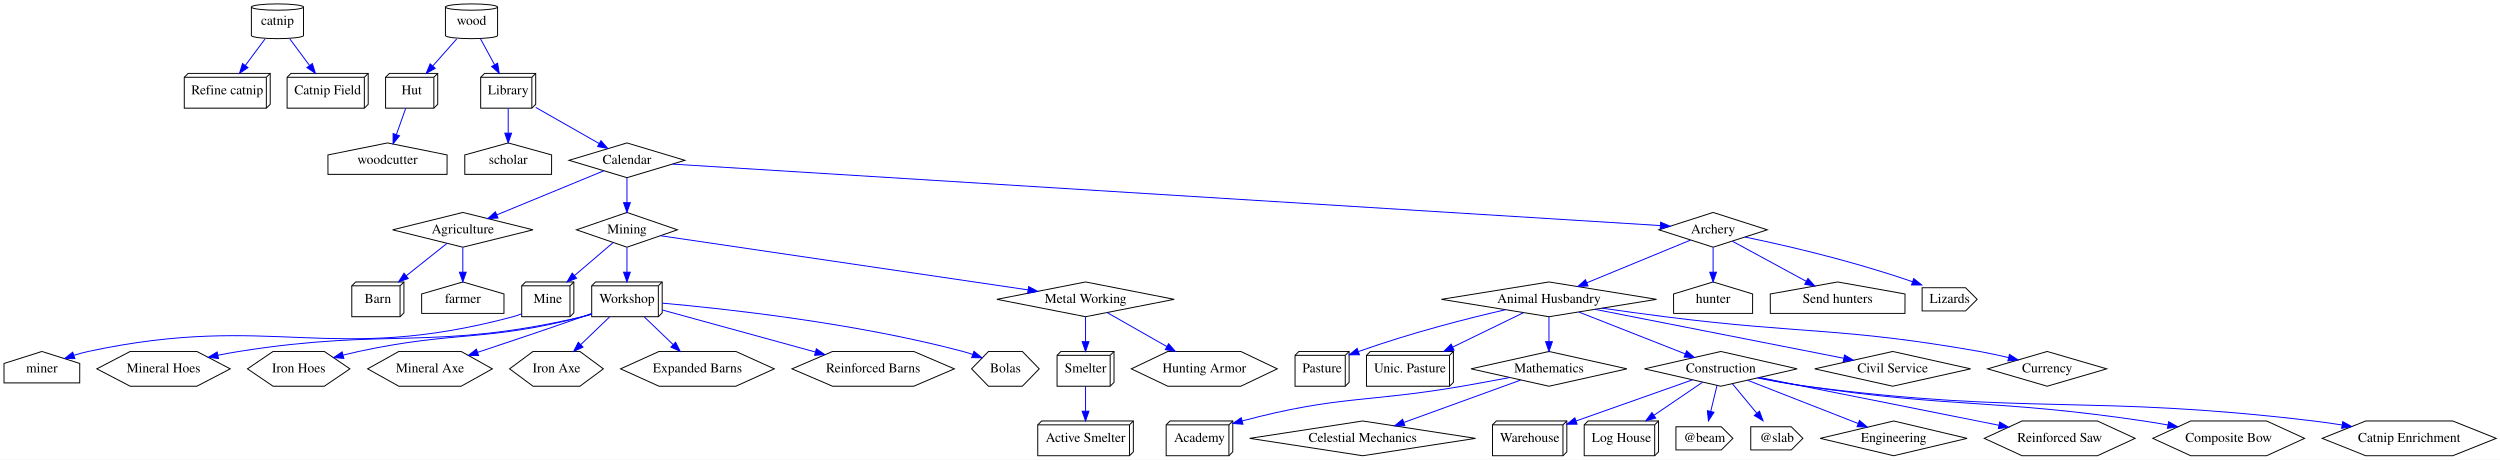
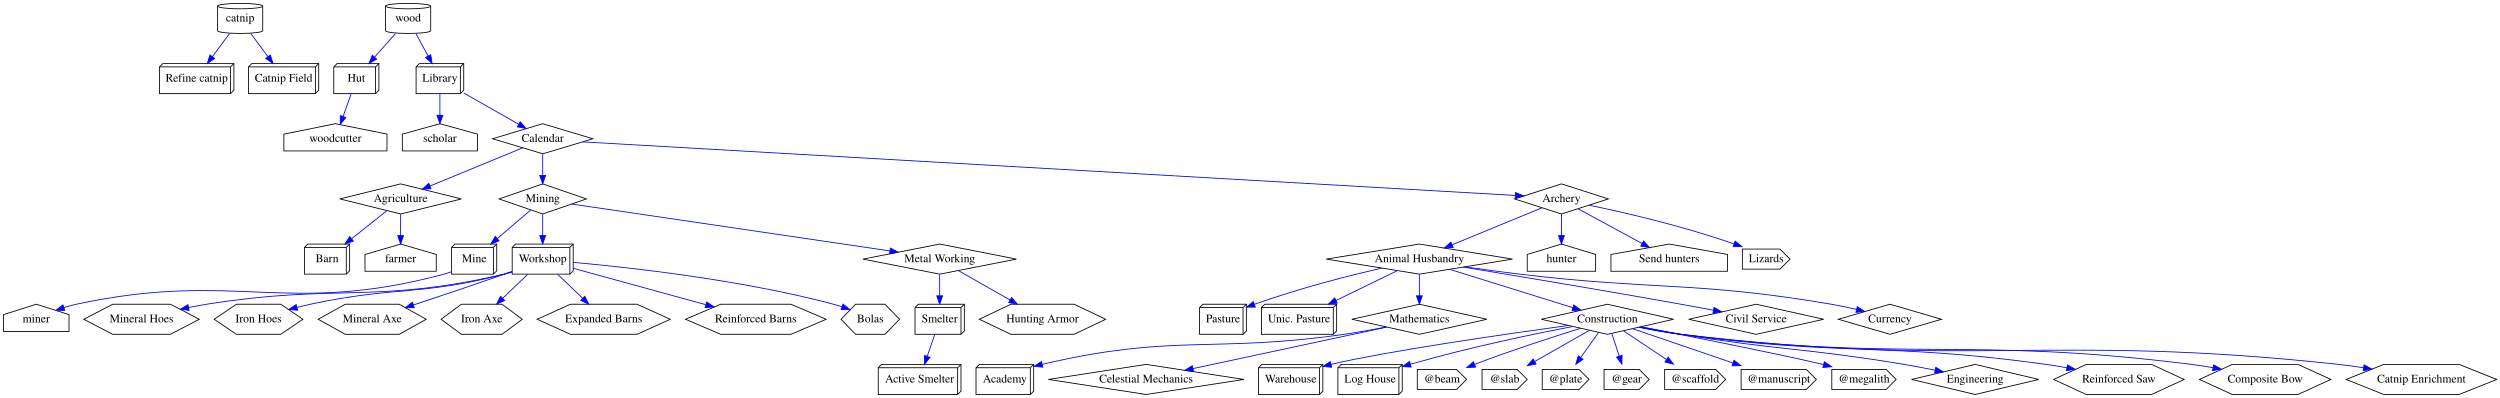
- <svg xmlns="http://www.w3.org/2000/svg" width="2589pt" height="476pt" viewBox="0.00 0.00 2589.42 476.00">
+ <svg xmlns="http://www.w3.org/2000/svg" width="2991pt" height="476pt" viewBox="0.00 0.00 2991.42 476.00">
  <g id="graph0" class="graph" transform="scale(1 1) rotate(0) translate(4 472)">
-     <polygon fill="white" stroke="transparent" points="-4,4 -4,-472 2585.42,-472 2585.42,4 -4,4" />
+     <polygon fill="white" stroke="transparent" points="-4,4 -4,-472 2987.42,-472 2987.42,4 -4,4" />
    <g id="node1" class="node">
      <path fill="none" stroke="black" d="M310.37,-464.73C310.37,-466.53 298.26,-468 283.37,-468 268.47,-468 256.37,-466.53 256.37,-464.73 256.37,-464.73 256.37,-435.27 256.37,-435.27 256.37,-433.47 268.47,-432 283.37,-432 298.26,-432 310.37,-433.47 310.37,-435.27 310.37,-435.27 310.37,-464.73 310.37,-464.73" />
      <path fill="none" stroke="black" d="M310.37,-464.73C310.37,-462.92 298.26,-461.45 283.37,-461.45 268.47,-461.45 256.37,-462.92 256.37,-464.73" />
      <text text-anchor="middle" x="283.37" y="-446.3" font-family="Times,serif" font-size="14.00">catnip</text>
    </g>
    <g id="node2" class="node">
      <polygon fill="none" stroke="black" points="275.87,-396 190.87,-396 186.87,-392 186.87,-360 271.87,-360 275.87,-364 275.87,-396" />
      <polyline fill="none" stroke="black" points="271.87,-392 186.87,-392 " />
      <polyline fill="none" stroke="black" points="271.87,-392 271.87,-360 " />
      <polyline fill="none" stroke="black" points="271.87,-392 275.87,-396 " />
      <text text-anchor="middle" x="231.37" y="-374.3" font-family="Times,serif" font-size="14.00">Refine catnip</text>
    </g>
    <g id="edge1" class="edge">
      <path fill="none" stroke="blue" d="M270.51,-431.7C264.34,-423.39 256.83,-413.28 250.04,-404.14" />
      <polygon fill="blue" stroke="blue" points="252.84,-402.04 244.07,-396.1 247.23,-406.22 252.84,-402.04" />
    </g>
    <g id="node3" class="node">
      <polygon fill="none" stroke="black" points="377.37,-396 297.37,-396 293.37,-392 293.37,-360 373.37,-360 377.37,-364 377.37,-396" />
      <polyline fill="none" stroke="black" points="373.37,-392 293.37,-392 " />
      <polyline fill="none" stroke="black" points="373.37,-392 373.37,-360 " />
      <polyline fill="none" stroke="black" points="373.37,-392 377.37,-396 " />
      <text text-anchor="middle" x="335.37" y="-374.3" font-family="Times,serif" font-size="14.00">Catnip Field</text>
    </g>
    <g id="edge2" class="edge">
      <path fill="none" stroke="blue" d="M296.22,-431.7C302.39,-423.39 309.9,-413.28 316.69,-404.14" />
      <polygon fill="blue" stroke="blue" points="319.51,-406.22 322.66,-396.1 313.89,-402.04 319.51,-406.22" />
    </g>
    <g id="node4" class="node">
      <path fill="none" stroke="black" d="M511.37,-464.73C511.37,-466.53 499.26,-468 484.37,-468 469.47,-468 457.37,-466.53 457.37,-464.73 457.37,-464.73 457.37,-435.27 457.37,-435.27 457.37,-433.47 469.47,-432 484.37,-432 499.26,-432 511.37,-433.47 511.37,-435.27 511.37,-435.27 511.37,-464.73 511.37,-464.73" />
      <path fill="none" stroke="black" d="M511.37,-464.73C511.37,-462.92 499.26,-461.45 484.37,-461.45 469.47,-461.45 457.37,-462.92 457.37,-464.73" />
      <text text-anchor="middle" x="484.37" y="-446.3" font-family="Times,serif" font-size="14.00">wood</text>
    </g>
    <g id="node5" class="node">
      <polygon fill="none" stroke="black" points="449.37,-396 399.37,-396 395.37,-392 395.37,-360 445.37,-360 449.37,-364 449.37,-396" />
      <polyline fill="none" stroke="black" points="445.37,-392 395.37,-392 " />
      <polyline fill="none" stroke="black" points="445.37,-392 445.37,-360 " />
      <polyline fill="none" stroke="black" points="445.37,-392 449.37,-396 " />
      <text text-anchor="middle" x="422.37" y="-374.3" font-family="Times,serif" font-size="14.00">Hut</text>
    </g>
    <g id="edge3" class="edge">
      <path fill="none" stroke="blue" d="M469.04,-431.7C461.61,-423.3 452.54,-413.07 444.39,-403.86" />
      <polygon fill="blue" stroke="blue" points="446.77,-401.27 437.51,-396.1 441.53,-405.91 446.77,-401.27" />
    </g>
    <g id="node6" class="node">
      <polygon fill="none" stroke="black" points="550.87,-396 497.87,-396 493.87,-392 493.87,-360 546.87,-360 550.87,-364 550.87,-396" />
      <polyline fill="none" stroke="black" points="546.87,-392 493.87,-392 " />
      <polyline fill="none" stroke="black" points="546.87,-392 546.87,-360 " />
      <polyline fill="none" stroke="black" points="546.87,-392 550.87,-396 " />
      <text text-anchor="middle" x="522.37" y="-374.3" font-family="Times,serif" font-size="14.00">Library</text>
    </g>
    <g id="edge4" class="edge">
      <path fill="none" stroke="blue" d="M493.76,-431.7C498.13,-423.64 503.42,-413.89 508.26,-404.98" />
      <polygon fill="blue" stroke="blue" points="511.39,-406.56 513.08,-396.1 505.23,-403.22 511.39,-406.56" />
    </g>
    <g id="node23" class="node">
      <polygon fill="none" stroke="black" points="459.09,-311.56 397.37,-324 335.65,-311.56 335.7,-291.44 459.03,-291.44 459.09,-311.56" />
      <text text-anchor="middle" x="397.37" y="-302.3" font-family="Times,serif" font-size="14.00">woodcutter</text>
    </g>
    <g id="edge15" class="edge">
      <path fill="none" stroke="blue" d="M416.19,-359.7C413.29,-351.58 409.77,-341.74 406.57,-332.76" />
      <polygon fill="blue" stroke="blue" points="409.79,-331.38 403.13,-323.14 403.2,-333.74 409.79,-331.38" />
    </g>
    <g id="node24" class="node">
      <polygon fill="none" stroke="black" points="567.34,-311.56 522.37,-324 477.39,-311.56 477.43,-291.44 567.3,-291.44 567.34,-311.56" />
      <text text-anchor="middle" x="522.37" y="-302.3" font-family="Times,serif" font-size="14.00">scholar</text>
    </g>
    <g id="edge16" class="edge">
      <path fill="none" stroke="blue" d="M522.37,-359.7C522.37,-351.98 522.37,-342.71 522.37,-334.11" />
      <polygon fill="blue" stroke="blue" points="525.87,-334.1 522.37,-324.1 518.87,-334.1 525.87,-334.1" />
    </g>
-     <g id="node33" class="node">
+     <g id="node38" class="node">
      <polygon fill="none" stroke="black" points="645.37,-324 585.37,-306 645.37,-288 705.36,-306 645.37,-324" />
      <text text-anchor="middle" x="645.37" y="-302.3" font-family="Times,serif" font-size="14.00">Calendar</text>
    </g>
-     <g id="edge24" class="edge">
+     <g id="edge29" class="edge">
      <path fill="none" stroke="blue" d="M550.89,-360.76C570.62,-349.54 596.77,-334.65 616.56,-323.39" />
      <polygon fill="blue" stroke="blue" points="618.47,-326.33 625.43,-318.34 615.01,-320.25 618.47,-326.33" />
    </g>
    <g id="node7" class="node">
      <polygon fill="none" stroke="black" points="475.37,-252 402.64,-234 475.37,-216 548.09,-234 475.37,-252" />
      <text text-anchor="middle" x="475.37" y="-230.3" font-family="Times,serif" font-size="14.00">Agriculture</text>
    </g>
    <g id="node8" class="node">
      <polygon fill="none" stroke="black" points="414.37,-180 364.37,-180 360.37,-176 360.37,-144 410.37,-144 414.37,-148 414.37,-180" />
      <polyline fill="none" stroke="black" points="410.37,-176 360.37,-176 " />
      <polyline fill="none" stroke="black" points="410.37,-176 410.37,-144 " />
      <polyline fill="none" stroke="black" points="410.37,-176 414.37,-180 " />
      <text text-anchor="middle" x="387.37" y="-158.3" font-family="Times,serif" font-size="14.00">Barn</text>
    </g>
    <g id="edge5" class="edge">
      <path fill="none" stroke="blue" d="M458.81,-219.83C446.99,-210.43 430.77,-197.53 416.77,-186.39" />
      <polygon fill="blue" stroke="blue" points="418.84,-183.57 408.84,-180.08 414.49,-189.05 418.84,-183.57" />
    </g>
    <g id="node25" class="node">
      <polygon fill="none" stroke="black" points="518.02,-167.56 475.37,-180 432.71,-167.56 432.75,-147.44 517.98,-147.44 518.02,-167.56" />
      <text text-anchor="middle" x="475.37" y="-158.3" font-family="Times,serif" font-size="14.00">farmer</text>
    </g>
    <g id="edge17" class="edge">
      <path fill="none" stroke="blue" d="M475.37,-215.7C475.37,-207.98 475.37,-198.71 475.37,-190.11" />
      <polygon fill="blue" stroke="blue" points="478.87,-190.1 475.37,-180.1 471.87,-190.1 478.87,-190.1" />
    </g>
    <g id="node9" class="node">
      <polygon fill="none" stroke="black" points="645.37,-252 593.08,-234 645.37,-216 697.65,-234 645.37,-252" />
      <text text-anchor="middle" x="645.37" y="-230.3" font-family="Times,serif" font-size="14.00">Mining</text>
    </g>
    <g id="node10" class="node">
      <polygon fill="none" stroke="black" points="590.37,-180 540.37,-180 536.37,-176 536.37,-144 586.37,-144 590.37,-148 590.37,-180" />
      <polyline fill="none" stroke="black" points="586.37,-176 536.37,-176 " />
      <polyline fill="none" stroke="black" points="586.37,-176 586.37,-144 " />
      <polyline fill="none" stroke="black" points="586.37,-176 590.37,-180 " />
      <text text-anchor="middle" x="563.37" y="-158.3" font-family="Times,serif" font-size="14.00">Mine</text>
    </g>
    <g id="edge6" class="edge">
      <path fill="none" stroke="blue" d="M631.08,-220.81C620.03,-211.38 604.4,-198.03 590.94,-186.54" />
      <polygon fill="blue" stroke="blue" points="593.2,-183.87 583.32,-180.03 588.65,-189.19 593.2,-183.87" />
    </g>
    <g id="node11" class="node">
      <polygon fill="none" stroke="black" points="681.87,-180 612.87,-180 608.87,-176 608.87,-144 677.87,-144 681.87,-148 681.87,-180" />
      <polyline fill="none" stroke="black" points="677.87,-176 608.87,-176 " />
      <polyline fill="none" stroke="black" points="677.87,-176 677.87,-144 " />
      <polyline fill="none" stroke="black" points="677.87,-176 681.87,-180 " />
      <text text-anchor="middle" x="645.37" y="-158.3" font-family="Times,serif" font-size="14.00">Workshop</text>
    </g>
    <g id="edge7" class="edge">
      <path fill="none" stroke="blue" d="M645.37,-215.7C645.37,-207.98 645.37,-198.71 645.37,-190.11" />
      <polygon fill="blue" stroke="blue" points="648.87,-190.1 645.37,-180.1 641.87,-190.1 648.87,-190.1" />
    </g>
    <g id="node12" class="node">
      <polygon fill="none" stroke="black" points="1120.37,-180 1028.53,-162 1120.37,-144 1212.2,-162 1120.37,-180" />
      <text text-anchor="middle" x="1120.37" y="-158.3" font-family="Times,serif" font-size="14.00">Metal Working</text>
    </g>
-     <g id="edge29" class="edge">
+     <g id="edge34" class="edge">
      <path fill="none" stroke="blue" d="M680.29,-227.85C760.87,-215.98 960.51,-186.56 1060.83,-171.77" />
      <polygon fill="blue" stroke="blue" points="1061.42,-175.22 1070.8,-170.3 1060.4,-168.3 1061.42,-175.22" />
    </g>
    <g id="node28" class="node">
      <polygon fill="none" stroke="black" points="78.6,-95.56 39.37,-108 0.13,-95.56 0.17,-75.44 78.56,-75.44 78.6,-95.56" />
      <text text-anchor="middle" x="39.37" y="-86.3" font-family="Times,serif" font-size="14.00">miner</text>
    </g>
    <g id="edge19" class="edge">
      <path fill="none" stroke="blue" d="M536.23,-146.95C533.29,-145.8 530.3,-144.79 527.37,-144 337.82,-93.29 279.22,-149.1 87.37,-108 82.54,-106.97 77.54,-105.58 72.66,-104.03" />
      <polygon fill="blue" stroke="blue" points="73.54,-100.63 62.94,-100.72 71.28,-107.26 73.54,-100.63" />
    </g>
-     <g id="node38" class="node">
+     <g id="node43" class="node">
      <polygon fill="none" stroke="black" points="234.46,-90 199.91,-108 130.82,-108 96.28,-90 130.82,-72 199.91,-72 234.46,-90" />
      <text text-anchor="middle" x="165.37" y="-86.3" font-family="Times,serif" font-size="14.00">Mineral Hoes</text>
    </g>
-     <g id="edge36" class="edge">
+     <g id="edge41" class="edge">
      <path fill="none" stroke="blue" d="M608.71,-146.52C605.58,-145.57 602.43,-144.71 599.37,-144 444.43,-108.15 400.42,-132.97 243.37,-108 236.31,-106.88 228.93,-105.52 221.64,-104.06" />
      <polygon fill="blue" stroke="blue" points="222.31,-100.63 211.81,-102.03 220.89,-107.48 222.31,-100.63" />
    </g>
-     <g id="node39" class="node">
+     <g id="node44" class="node">
      <polygon fill="none" stroke="black" points="358.44,-90 331.9,-108 278.83,-108 252.3,-90 278.83,-72 331.9,-72 358.44,-90" />
      <text text-anchor="middle" x="305.37" y="-86.3" font-family="Times,serif" font-size="14.00">Iron Hoes</text>
    </g>
-     <g id="edge37" class="edge">
+     <g id="edge42" class="edge">
      <path fill="none" stroke="blue" d="M608.66,-146.7C605.54,-145.71 602.41,-144.79 599.37,-144 498.37,-117.78 469.4,-129.83 367.37,-108 362.24,-106.9 356.92,-105.64 351.63,-104.3" />
      <polygon fill="blue" stroke="blue" points="352.15,-100.82 341.59,-101.67 350.37,-107.59 352.15,-100.82" />
    </g>
-     <g id="node40" class="node">
+     <g id="node45" class="node">
      <polygon fill="none" stroke="black" points="505.95,-90 473.66,-108 409.07,-108 376.78,-90 409.07,-72 473.66,-72 505.95,-90" />
      <text text-anchor="middle" x="441.37" y="-86.3" font-family="Times,serif" font-size="14.00">Mineral Axe</text>
    </g>
-     <g id="edge38" class="edge">
+     <g id="edge43" class="edge">
      <path fill="none" stroke="blue" d="M608.74,-147.35C605.58,-146.21 602.42,-145.08 599.37,-144 563.17,-131.24 522.06,-117.48 490.85,-107.17" />
      <polygon fill="blue" stroke="blue" points="491.68,-103.76 481.09,-103.95 489.49,-110.41 491.68,-103.76" />
    </g>
-     <g id="node41" class="node">
+     <g id="node46" class="node">
      <polygon fill="none" stroke="black" points="620.93,-90 596.65,-108 548.08,-108 523.8,-90 548.08,-72 596.65,-72 620.93,-90" />
      <text text-anchor="middle" x="572.37" y="-86.3" font-family="Times,serif" font-size="14.00">Iron Axe</text>
    </g>
-     <g id="edge39" class="edge">
+     <g id="edge44" class="edge">
      <path fill="none" stroke="blue" d="M627.32,-143.7C618.3,-135.05 607.25,-124.45 597.42,-115.03" />
      <polygon fill="blue" stroke="blue" points="599.84,-112.5 590.2,-108.1 595,-117.55 599.84,-112.5" />
    </g>
-     <g id="node42" class="node">
+     <g id="node47" class="node">
      <polygon fill="none" stroke="black" points="797.97,-90 758.17,-108 678.56,-108 638.76,-90 678.56,-72 758.17,-72 797.97,-90" />
      <text text-anchor="middle" x="718.37" y="-86.3" font-family="Times,serif" font-size="14.00">Expanded Barns</text>
    </g>
-     <g id="edge40" class="edge">
+     <g id="edge45" class="edge">
      <path fill="none" stroke="blue" d="M663.41,-143.7C672.43,-135.05 683.48,-124.45 693.31,-115.03" />
      <polygon fill="blue" stroke="blue" points="695.73,-117.55 700.53,-108.1 690.89,-112.5 695.73,-117.55" />
    </g>
-     <g id="node43" class="node">
+     <g id="node48" class="node">
      <polygon fill="none" stroke="black" points="984.47,-90 942.42,-108 858.31,-108 816.26,-90 858.31,-72 942.42,-72 984.47,-90" />
      <text text-anchor="middle" x="900.37" y="-86.3" font-family="Times,serif" font-size="14.00">Reinforced Barns</text>
    </g>
-     <g id="edge41" class="edge">
+     <g id="edge46" class="edge">
      <path fill="none" stroke="blue" d="M681.9,-150.97C723.26,-139.62 791.26,-120.95 840.42,-107.46" />
      <polygon fill="blue" stroke="blue" points="841.58,-110.77 850.3,-104.74 839.73,-104.02 841.58,-110.77" />
    </g>
-     <g id="node44" class="node">
+     <g id="node49" class="node">
      <polygon fill="none" stroke="black" points="1072.41,-90 1054.89,-108 1019.84,-108 1002.32,-90 1019.84,-72 1054.89,-72 1072.41,-90" />
      <text text-anchor="middle" x="1037.37" y="-86.3" font-family="Times,serif" font-size="14.00">Bolas</text>
    </g>
-     <g id="edge42" class="edge">
+     <g id="edge47" class="edge">
      <path fill="none" stroke="blue" d="M681.97,-158.06C745.98,-152.35 882.04,-137.61 993.37,-108 996.71,-107.11 1000.15,-106.05 1003.57,-104.9" />
      <polygon fill="blue" stroke="blue" points="1004.79,-108.18 1013.01,-101.49 1002.42,-101.6 1004.79,-108.18" />
    </g>
    <g id="node13" class="node">
      <polygon fill="none" stroke="black" points="1149.87,-108 1094.87,-108 1090.87,-104 1090.87,-72 1145.87,-72 1149.87,-76 1149.87,-108" />
      <polyline fill="none" stroke="black" points="1145.87,-104 1090.87,-104 " />
      <polyline fill="none" stroke="black" points="1145.87,-104 1145.87,-72 " />
      <polyline fill="none" stroke="black" points="1145.87,-104 1149.87,-108 " />
      <text text-anchor="middle" x="1120.37" y="-86.3" font-family="Times,serif" font-size="14.00">Smelter</text>
    </g>
    <g id="edge8" class="edge">
      <path fill="none" stroke="blue" d="M1120.37,-143.7C1120.37,-135.98 1120.37,-126.71 1120.37,-118.11" />
      <polygon fill="blue" stroke="blue" points="1123.87,-118.1 1120.37,-108.1 1116.87,-118.1 1123.87,-118.1" />
    </g>
-     <g id="node45" class="node">
+     <g id="node50" class="node">
      <polygon fill="none" stroke="black" points="1318.96,-90 1281.16,-108 1205.57,-108 1167.77,-90 1205.57,-72 1281.16,-72 1318.96,-90" />
      <text text-anchor="middle" x="1243.37" y="-86.3" font-family="Times,serif" font-size="14.00">Hunting Armor</text>
    </g>
-     <g id="edge43" class="edge">
+     <g id="edge48" class="edge">
      <path fill="none" stroke="blue" d="M1142.64,-148.32C1159.89,-138.51 1184.2,-124.67 1204.62,-113.05" />
      <polygon fill="blue" stroke="blue" points="1206.43,-116.05 1213.39,-108.06 1202.97,-109.96 1206.43,-116.05" />
    </g>
    <g id="node14" class="node">
-       <polygon fill="none" stroke="black" points="1169.87,-36 1074.87,-36 1070.87,-32 1070.87,0 1165.87,0 1169.87,-4 1169.87,-36" />
-       <polyline fill="none" stroke="black" points="1165.87,-32 1070.87,-32 " />
-       <polyline fill="none" stroke="black" points="1165.87,-32 1165.87,0 " />
-       <polyline fill="none" stroke="black" points="1165.87,-32 1169.87,-36 " />
-       <text text-anchor="middle" x="1120.37" y="-14.3" font-family="Times,serif" font-size="14.00">Active Smelter</text>
+       <polygon fill="none" stroke="black" points="1145.87,-36 1050.87,-36 1046.87,-32 1046.87,0 1141.87,0 1145.87,-4 1145.87,-36" />
+       <polyline fill="none" stroke="black" points="1141.87,-32 1046.87,-32 " />
+       <polyline fill="none" stroke="black" points="1141.87,-32 1141.87,0 " />
+       <polyline fill="none" stroke="black" points="1141.87,-32 1145.87,-36 " />
+       <text text-anchor="middle" x="1096.37" y="-14.3" font-family="Times,serif" font-size="14.00">Active Smelter</text>
    </g>
    <g id="edge9" class="edge">
-       <path fill="none" stroke="blue" d="M1120.37,-71.7C1120.37,-63.98 1120.37,-54.71 1120.37,-46.11" />
-       <polygon fill="blue" stroke="blue" points="1123.87,-46.1 1120.37,-36.1 1116.87,-46.1 1123.87,-46.1" />
+       <path fill="none" stroke="blue" d="M1114.43,-71.7C1111.76,-63.9 1108.54,-54.51 1105.56,-45.83" />
+       <polygon fill="blue" stroke="blue" points="1108.78,-44.43 1102.23,-36.1 1102.16,-46.7 1108.78,-44.43" />
    </g>
    <g id="node15" class="node">
-       <polygon fill="none" stroke="black" points="1600.37,-180 1488.93,-162 1600.37,-144 1711.8,-162 1600.37,-180" />
-       <text text-anchor="middle" x="1600.37" y="-158.3" font-family="Times,serif" font-size="14.00">Animal Husbandry</text>
+       <polygon fill="none" stroke="black" points="1694.37,-180 1582.93,-162 1694.37,-144 1805.8,-162 1694.37,-180" />
+       <text text-anchor="middle" x="1694.37" y="-158.3" font-family="Times,serif" font-size="14.00">Animal Husbandry</text>
    </g>
    <g id="node16" class="node">
-       <polygon fill="none" stroke="black" points="1393.37,-108 1341.37,-108 1337.37,-104 1337.37,-72 1389.37,-72 1393.37,-76 1393.37,-108" />
-       <polyline fill="none" stroke="black" points="1389.37,-104 1337.37,-104 " />
-       <polyline fill="none" stroke="black" points="1389.37,-104 1389.37,-72 " />
-       <polyline fill="none" stroke="black" points="1389.37,-104 1393.37,-108 " />
-       <text text-anchor="middle" x="1365.37" y="-86.3" font-family="Times,serif" font-size="14.00">Pasture</text>
+       <polygon fill="none" stroke="black" points="1487.37,-108 1435.37,-108 1431.37,-104 1431.37,-72 1483.37,-72 1487.37,-76 1487.37,-108" />
+       <polyline fill="none" stroke="black" points="1483.37,-104 1431.37,-104 " />
+       <polyline fill="none" stroke="black" points="1483.37,-104 1483.37,-72 " />
+       <polyline fill="none" stroke="black" points="1483.37,-104 1487.37,-108 " />
+       <text text-anchor="middle" x="1459.37" y="-86.3" font-family="Times,serif" font-size="14.00">Pasture</text>
    </g>
    <g id="edge10" class="edge">
-       <path fill="none" stroke="blue" d="M1555.27,-151.23C1516.84,-142.39 1460.12,-128.13 1402.99,-107.93" />
-       <polygon fill="blue" stroke="blue" points="1404.04,-104.58 1393.44,-104.5 1401.67,-111.17 1404.04,-104.58" />
+       <path fill="none" stroke="blue" d="M1649.27,-151.23C1610.84,-142.39 1554.12,-128.13 1496.99,-107.93" />
+       <polygon fill="blue" stroke="blue" points="1498.04,-104.58 1487.44,-104.5 1495.67,-111.17 1498.04,-104.58" />
    </g>
    <g id="node17" class="node">
-       <polygon fill="none" stroke="black" points="1501.37,-108 1415.37,-108 1411.37,-104 1411.37,-72 1497.37,-72 1501.37,-76 1501.37,-108" />
-       <polyline fill="none" stroke="black" points="1497.37,-104 1411.37,-104 " />
-       <polyline fill="none" stroke="black" points="1497.37,-104 1497.37,-72 " />
-       <polyline fill="none" stroke="black" points="1497.37,-104 1501.37,-108 " />
-       <text text-anchor="middle" x="1456.37" y="-86.3" font-family="Times,serif" font-size="14.00">Unic. Pasture</text>
+       <polygon fill="none" stroke="black" points="1595.37,-108 1509.37,-108 1505.37,-104 1505.37,-72 1591.37,-72 1595.37,-76 1595.37,-108" />
+       <polyline fill="none" stroke="black" points="1591.37,-104 1505.37,-104 " />
+       <polyline fill="none" stroke="black" points="1591.37,-104 1591.37,-72 " />
+       <polyline fill="none" stroke="black" points="1591.37,-104 1595.37,-108 " />
+       <text text-anchor="middle" x="1550.37" y="-86.3" font-family="Times,serif" font-size="14.00">Unic. Pasture</text>
    </g>
    <g id="edge11" class="edge">
-       <path fill="none" stroke="blue" d="M1573.95,-148.16C1553.52,-138.23 1524.78,-124.26 1500.82,-112.61" />
-       <polygon fill="blue" stroke="blue" points="1502.09,-109.34 1491.57,-108.11 1499.03,-115.63 1502.09,-109.34" />
+       <path fill="none" stroke="blue" d="M1667.95,-148.16C1647.52,-138.23 1618.78,-124.26 1594.82,-112.61" />
+       <polygon fill="blue" stroke="blue" points="1596.09,-109.34 1585.57,-108.11 1593.03,-115.63 1596.09,-109.34" />
    </g>
    <g id="node18" class="node">
-       <polygon fill="none" stroke="black" points="1600.37,-108 1519.59,-90 1600.37,-72 1681.14,-90 1600.37,-108" />
-       <text text-anchor="middle" x="1600.37" y="-86.3" font-family="Times,serif" font-size="14.00">Mathematics</text>
-     </g>
-     <g id="edge31" class="edge">
-       <path fill="none" stroke="blue" d="M1600.37,-143.7C1600.37,-135.98 1600.37,-126.71 1600.37,-118.11" />
-       <polygon fill="blue" stroke="blue" points="1603.87,-118.1 1600.37,-108.1 1596.87,-118.1 1603.87,-118.1" />
+       <polygon fill="none" stroke="black" points="1694.37,-108 1613.59,-90 1694.37,-72 1775.14,-90 1694.37,-108" />
+       <text text-anchor="middle" x="1694.37" y="-86.3" font-family="Times,serif" font-size="14.00">Mathematics</text>
+     </g>
+     <g id="edge36" class="edge">
+       <path fill="none" stroke="blue" d="M1694.37,-143.7C1694.37,-135.98 1694.37,-126.71 1694.37,-118.11" />
+       <polygon fill="blue" stroke="blue" points="1697.87,-118.1 1694.37,-108.1 1690.87,-118.1 1697.87,-118.1" />
    </g>
    <g id="node20" class="node">
-       <polygon fill="none" stroke="black" points="1778.37,-108 1699.27,-90 1778.37,-72 1857.46,-90 1778.37,-108" />
-       <text text-anchor="middle" x="1778.37" y="-86.3" font-family="Times,serif" font-size="14.00">Construction</text>
-     </g>
-     <g id="edge32" class="edge">
-       <path fill="none" stroke="blue" d="M1631.37,-148.81C1661.97,-136.77 1708.77,-118.37 1741.32,-105.57" />
-       <polygon fill="blue" stroke="blue" points="1742.9,-108.71 1750.92,-101.79 1740.34,-102.19 1742.9,-108.71" />
+       <polygon fill="none" stroke="black" points="1919.37,-108 1840.27,-90 1919.37,-72 1998.46,-90 1919.37,-108" />
+       <text text-anchor="middle" x="1919.37" y="-86.3" font-family="Times,serif" font-size="14.00">Construction</text>
+     </g>
+     <g id="edge37" class="edge">
+       <path fill="none" stroke="blue" d="M1730.52,-149.75C1770.77,-137.23 1835.71,-117.03 1877.97,-103.88" />
+       <polygon fill="blue" stroke="blue" points="1879.16,-107.17 1887.67,-100.86 1877.08,-100.49 1879.16,-107.17" />
+     </g>
+     <g id="node39" class="node">
+       <polygon fill="none" stroke="black" points="2097.37,-108 2016.59,-90 2097.37,-72 2178.14,-90 2097.37,-108" />
+       <text text-anchor="middle" x="2097.37" y="-86.3" font-family="Times,serif" font-size="14.00">Civil Service</text>
+     </g>
+     <g id="edge35" class="edge">
+       <path fill="none" stroke="blue" d="M1746.75,-152.44C1808.96,-142.21 1915.82,-124.4 2007.37,-108 2019.96,-105.74 2033.54,-103.23 2046.22,-100.83" />
+       <polygon fill="blue" stroke="blue" points="2047,-104.25 2056.18,-98.95 2045.7,-97.37 2047,-104.25" />
+     </g>
+     <g id="node40" class="node">
+       <polygon fill="none" stroke="black" points="2257.37,-108 2195.7,-90 2257.37,-72 2319.03,-90 2257.37,-108" />
+       <text text-anchor="middle" x="2257.37" y="-86.3" font-family="Times,serif" font-size="14.00">Currency</text>
+     </g>
+     <g id="edge38" class="edge">
+       <path fill="none" stroke="blue" d="M1748.96,-152.74C1769.45,-149.78 1792.95,-146.55 1814.37,-144 1979.75,-124.31 2023.14,-135.72 2187.37,-108 2197.16,-106.35 2207.61,-104.08 2217.37,-101.75" />
+       <polygon fill="blue" stroke="blue" points="2218.37,-105.11 2227.24,-99.31 2216.69,-98.31 2218.37,-105.11" />
+     </g>
+     <g id="node19" class="node">
+       <polygon fill="none" stroke="black" points="1232.87,-36 1167.87,-36 1163.87,-32 1163.87,0 1228.87,0 1232.87,-4 1232.87,-36" />
+       <polyline fill="none" stroke="black" points="1228.87,-32 1163.87,-32 " />
+       <polyline fill="none" stroke="black" points="1228.87,-32 1228.87,0 " />
+       <polyline fill="none" stroke="black" points="1228.87,-32 1232.87,-36 " />
+       <text text-anchor="middle" x="1198.37" y="-14.3" font-family="Times,serif" font-size="14.00">Academy</text>
+     </g>
+     <g id="edge12" class="edge">
+       <path fill="none" stroke="blue" d="M1654.62,-80.71C1639,-77.66 1620.89,-74.38 1604.37,-72 1447.18,-49.41 1400.83,-73.16 1243.35,-36.14" />
+       <polygon fill="blue" stroke="blue" points="1243.85,-32.66 1233.31,-33.73 1242.22,-39.46 1243.85,-32.66" />
+     </g>
+     <g id="node41" class="node">
+       <polygon fill="none" stroke="black" points="1367.37,-36 1250.4,-18 1367.37,0 1484.33,-18 1367.37,-36" />
+       <text text-anchor="middle" x="1367.37" y="-14.3" font-family="Times,serif" font-size="14.00">Celestial Mechanics</text>
+     </g>
+     <g id="edge39" class="edge">
+       <path fill="none" stroke="blue" d="M1655.25,-80.63C1597.6,-68.29 1489.54,-45.15 1423.46,-31.01" />
+       <polygon fill="blue" stroke="blue" points="1424.14,-27.57 1413.63,-28.9 1422.68,-34.42 1424.14,-27.57" />
+     </g>
+     <g id="node21" class="node">
+       <polygon fill="none" stroke="black" points="1578.87,-36 1505.87,-36 1501.87,-32 1501.87,0 1574.87,0 1578.87,-4 1578.87,-36" />
+       <polyline fill="none" stroke="black" points="1574.87,-32 1501.87,-32 " />
+       <polyline fill="none" stroke="black" points="1574.87,-32 1574.87,0 " />
+       <polyline fill="none" stroke="black" points="1574.87,-32 1578.87,-36 " />
+       <text text-anchor="middle" x="1540.37" y="-14.3" font-family="Times,serif" font-size="14.00">Warehouse</text>
+     </g>
+     <g id="edge13" class="edge">
+       <path fill="none" stroke="blue" d="M1872.47,-82.63C1798.2,-72.36 1655.85,-51.92 1588.97,-36.09" />
+       <polygon fill="blue" stroke="blue" points="1589.46,-32.61 1578.91,-33.6 1587.77,-39.4 1589.46,-32.61" />
+     </g>
+     <g id="node22" class="node">
+       <polygon fill="none" stroke="black" points="1673.87,-36 1600.87,-36 1596.87,-32 1596.87,0 1669.87,0 1673.87,-4 1673.87,-36" />
+       <polyline fill="none" stroke="black" points="1669.87,-32 1596.87,-32 " />
+       <polyline fill="none" stroke="black" points="1669.87,-32 1669.87,0 " />
+       <polyline fill="none" stroke="black" points="1669.87,-32 1673.87,-36 " />
+       <text text-anchor="middle" x="1635.37" y="-14.3" font-family="Times,serif" font-size="14.00">Log House</text>
+     </g>
+     <g id="edge14" class="edge">
+       <path fill="none" stroke="blue" d="M1877.86,-81.38C1832.27,-72.64 1756.8,-57.11 1683.78,-36.24" />
+       <polygon fill="blue" stroke="blue" points="1684.54,-32.82 1673.97,-33.4 1682.6,-39.54 1684.54,-32.82" />
+     </g>
+     <g id="node30" class="node">
+       <polygon fill="none" stroke="black" points="1738.87,-30 1691.87,-30 1691.87,-6 1738.87,-6 1750.87,-18 1738.87,-30" />
+       <text text-anchor="middle" x="1721.37" y="-14.3" font-family="Times,serif" font-size="14.00">@beam</text>
+     </g>
+     <g id="edge21" class="edge">
+       <path fill="none" stroke="blue" d="M1887.39,-79.27C1855.07,-69.21 1803.83,-52.68 1760.37,-36 1760.27,-35.96 1760.18,-35.93 1760.08,-35.89" />
+       <polygon fill="blue" stroke="blue" points="1761.65,-32.75 1751.06,-32.27 1759.04,-39.24 1761.65,-32.75" />
+     </g>
+     <g id="node31" class="node">
+       <polygon fill="none" stroke="black" points="1811.37,-30 1769.37,-30 1769.37,-6 1811.37,-6 1823.37,-18 1811.37,-30" />
+       <text text-anchor="middle" x="1796.37" y="-14.3" font-family="Times,serif" font-size="14.00">@slab</text>
+     </g>
+     <g id="edge22" class="edge">
+       <path fill="none" stroke="blue" d="M1897.94,-76.81C1879.87,-66.52 1853.63,-51.59 1832.35,-39.48" />
+       <polygon fill="blue" stroke="blue" points="1833.99,-36.39 1823.57,-34.48 1830.53,-42.47 1833.99,-36.39" />
+     </g>
+     <g id="node32" class="node">
+       <polygon fill="none" stroke="black" points="1885.37,-30 1841.37,-30 1841.37,-6 1885.37,-6 1897.37,-18 1885.37,-30" />
+       <text text-anchor="middle" x="1869.37" y="-14.3" font-family="Times,serif" font-size="14.00">@plate</text>
+     </g>
+     <g id="edge23" class="edge">
+       <path fill="none" stroke="blue" d="M1908.76,-74.15C1902.6,-65.53 1894.66,-54.42 1887.53,-44.43" />
+       <polygon fill="blue" stroke="blue" points="1890.2,-42.14 1881.54,-36.04 1884.5,-46.21 1890.2,-42.14" />
+     </g>
+     <g id="node33" class="node">
+       <polygon fill="none" stroke="black" points="1957.37,-30 1915.37,-30 1915.37,-6 1957.37,-6 1969.37,-18 1957.37,-30" />
+       <text text-anchor="middle" x="1942.37" y="-14.3" font-family="Times,serif" font-size="14.00">@gear</text>
+     </g>
+     <g id="edge24" class="edge">
+       <path fill="none" stroke="blue" d="M1924.58,-73.12C1927.23,-65.06 1930.52,-55.05 1933.55,-45.84" />
+       <polygon fill="blue" stroke="blue" points="1936.89,-46.89 1936.68,-36.29 1930.24,-44.7 1936.89,-46.89" />
    </g>
    <g id="node34" class="node">
-       <polygon fill="none" stroke="black" points="1956.37,-108 1875.59,-90 1956.37,-72 2037.14,-90 1956.37,-108" />
-       <text text-anchor="middle" x="1956.37" y="-86.3" font-family="Times,serif" font-size="14.00">Civil Service</text>
+       <polygon fill="none" stroke="black" points="2048.87,-30 1987.87,-30 1987.87,-6 2048.87,-6 2060.87,-18 2048.87,-30" />
+       <text text-anchor="middle" x="2024.37" y="-14.3" font-family="Times,serif" font-size="14.00">@scaffold</text>
+     </g>
+     <g id="edge25" class="edge">
+       <path fill="none" stroke="blue" d="M1938.62,-76.16C1952.94,-66.62 1972.86,-53.33 1989.9,-41.98" />
+       <polygon fill="blue" stroke="blue" points="1992.12,-44.7 1998.5,-36.24 1988.24,-38.88 1992.12,-44.7" />
+     </g>
+     <g id="node35" class="node">
+       <polygon fill="none" stroke="black" points="2157.37,-30 2079.37,-30 2079.37,-6 2157.37,-6 2169.37,-18 2157.37,-30" />
+       <text text-anchor="middle" x="2124.37" y="-14.3" font-family="Times,serif" font-size="14.00">@manuscript</text>
+     </g>
+     <g id="edge26" class="edge">
+       <path fill="none" stroke="blue" d="M1949.61,-78.67C1981.13,-67.91 2031.2,-50.81 2069.68,-37.67" />
+       <polygon fill="blue" stroke="blue" points="2070.87,-40.97 2079.2,-34.42 2068.6,-34.34 2070.87,-40.97" />
+     </g>
+     <g id="node36" class="node">
+       <polygon fill="none" stroke="black" points="2252.87,-30 2187.87,-30 2187.87,-6 2252.87,-6 2264.87,-18 2252.87,-30" />
+       <text text-anchor="middle" x="2226.37" y="-14.3" font-family="Times,serif" font-size="14.00">@megalith</text>
+     </g>
+     <g id="edge27" class="edge">
+       <path fill="none" stroke="blue" d="M1959.54,-81.1C2021.16,-68.93 2135.55,-46.17 2177.83,-35.78" />
+       <polygon fill="blue" stroke="blue" points="2178.95,-39.11 2187.74,-33.2 2177.18,-32.33 2178.95,-39.11" />
+     </g>
+     <g id="node42" class="node">
+       <polygon fill="none" stroke="black" points="2359.37,-36 2283.28,-18 2359.37,0 2435.45,-18 2359.37,-36" />
+       <text text-anchor="middle" x="2359.37" y="-14.3" font-family="Times,serif" font-size="14.00">Engineering</text>
+     </g>
+     <g id="edge40" class="edge">
+       <path fill="none" stroke="blue" d="M1958.71,-80.91C1973.88,-77.91 1991.4,-74.62 2007.37,-72 2125.53,-52.64 2156.27,-55.75 2274.37,-36 2286.43,-33.98 2299.39,-31.53 2311.48,-29.13" />
+       <polygon fill="blue" stroke="blue" points="2312.27,-32.54 2321.38,-27.13 2310.88,-25.68 2312.27,-32.54" />
+     </g>
+     <g id="node51" class="node">
+       <polygon fill="none" stroke="black" points="2609.47,-18 2570.42,-36 2492.31,-36 2453.26,-18 2492.31,0 2570.42,0 2609.47,-18" />
+       <text text-anchor="middle" x="2531.37" y="-14.3" font-family="Times,serif" font-size="14.00">Reinforced Saw</text>
+     </g>
+     <g id="edge49" class="edge">
+       <path fill="none" stroke="blue" d="M1957.77,-80.64C1973.13,-77.55 1991.02,-74.24 2007.37,-72 2200.43,-45.48 2251.33,-62.73 2444.37,-36 2452.39,-34.89 2460.78,-33.52 2469.06,-32.04" />
+       <polygon fill="blue" stroke="blue" points="2469.88,-35.45 2479.08,-30.19 2468.61,-28.56 2469.88,-35.45" />
+     </g>
+     <g id="node52" class="node">
+       <polygon fill="none" stroke="black" points="2784.97,-18 2745.67,-36 2667.06,-36 2627.76,-18 2667.06,0 2745.67,0 2784.97,-18" />
+       <text text-anchor="middle" x="2706.37" y="-14.3" font-family="Times,serif" font-size="14.00">Composite Bow</text>
+     </g>
+     <g id="edge50" class="edge">
+       <path fill="none" stroke="blue" d="M1957.31,-80.53C1972.76,-77.38 1990.85,-74.07 2007.37,-72 2277.27,-38.13 2348.46,-69.87 2618.37,-36 2626.69,-34.96 2635.41,-33.6 2643.99,-32.1" />
+       <polygon fill="blue" stroke="blue" points="2644.75,-35.52 2653.96,-30.3 2643.5,-28.63 2644.75,-35.52" />
+     </g>
+     <g id="node53" class="node">
+       <polygon fill="none" stroke="black" points="2983.48,-18 2938.42,-36 2848.31,-36 2803.25,-18 2848.31,0 2938.42,0 2983.48,-18" />
+       <text text-anchor="middle" x="2893.37" y="-14.3" font-family="Times,serif" font-size="14.00">Catnip Enrichment</text>
+     </g>
+     <g id="edge51" class="edge">
+       <path fill="none" stroke="blue" d="M1956.86,-80.51C1972.41,-77.32 1990.68,-73.98 2007.37,-72 2355.06,-30.68 2446.26,-73.7 2794.37,-36 2804.05,-34.95 2814.23,-33.55 2824.22,-32" />
+       <polygon fill="blue" stroke="blue" points="2824.8,-35.45 2834.12,-30.41 2823.69,-28.54 2824.8,-35.45" />
+     </g>
+     <g id="node26" class="node">
+       <polygon fill="none" stroke="black" points="1864.37,-252 1808.23,-234 1864.37,-216 1920.5,-234 1864.37,-252" />
+       <text text-anchor="middle" x="1864.37" y="-230.3" font-family="Times,serif" font-size="14.00">Archery</text>
+     </g>
+     <g id="edge33" class="edge">
+       <path fill="none" stroke="blue" d="M1841.08,-223.41C1813.44,-212.03 1766.9,-192.87 1733.65,-179.18" />
+       <polygon fill="blue" stroke="blue" points="1734.8,-175.87 1724.22,-175.29 1732.14,-182.34 1734.8,-175.87" />
+     </g>
+     <g id="node27" class="node">
+       <polygon fill="none" stroke="black" points="1905.31,-167.56 1864.37,-180 1823.42,-167.56 1823.46,-147.44 1905.27,-147.44 1905.31,-167.56" />
+       <text text-anchor="middle" x="1864.37" y="-158.3" font-family="Times,serif" font-size="14.00">hunter</text>
+     </g>
+     <g id="edge18" class="edge">
+       <path fill="none" stroke="blue" d="M1864.37,-215.7C1864.37,-207.98 1864.37,-198.71 1864.37,-190.11" />
+       <polygon fill="blue" stroke="blue" points="1867.87,-190.1 1864.37,-180.1 1860.87,-190.1 1867.87,-190.1" />
+     </g>
+     <g id="node29" class="node">
+       <polygon fill="none" stroke="black" points="2063.15,-167.56 1993.37,-180 1923.58,-167.56 1923.64,-147.44 2063.09,-147.44 2063.15,-167.56" />
+       <text text-anchor="middle" x="1993.37" y="-158.3" font-family="Times,serif" font-size="14.00">Send hunters</text>
+     </g>
+     <g id="edge20" class="edge">
+       <path fill="none" stroke="blue" d="M1884.24,-222.22C1904.67,-211.13 1936.82,-193.69 1960.94,-180.6" />
+       <polygon fill="blue" stroke="blue" points="1962.63,-183.66 1969.75,-175.82 1959.29,-177.51 1962.63,-183.66" />
+     </g>
+     <g id="node37" class="node">
+       <polygon fill="none" stroke="black" points="2125.87,-174 2080.87,-174 2080.87,-150 2125.87,-150 2137.87,-162 2125.87,-174" />
+       <text text-anchor="middle" x="2109.37" y="-158.3" font-family="Times,serif" font-size="14.00">Lizards</text>
+     </g>
+     <g id="edge28" class="edge">
+       <path fill="none" stroke="blue" d="M1897.34,-226.53C1936.87,-218.36 2005.15,-202.92 2070.82,-180.26" />
+       <polygon fill="blue" stroke="blue" points="2072.21,-183.49 2080.49,-176.87 2069.89,-176.88 2072.21,-183.49" />
    </g>
    <g id="edge30" class="edge">
-       <path fill="none" stroke="blue" d="M1648.01,-151.63C1715.05,-138.45 1836.7,-114.53 1905.46,-101.01" />
-       <polygon fill="blue" stroke="blue" points="1906.48,-104.38 1915.62,-99.01 1905.13,-97.51 1906.48,-104.38" />
-     </g>
-     <g id="node35" class="node">
-       <polygon fill="none" stroke="black" points="2116.37,-108 2054.7,-90 2116.37,-72 2178.03,-90 2116.37,-108" />
-       <text text-anchor="middle" x="2116.37" y="-86.3" font-family="Times,serif" font-size="14.00">Currency</text>
-     </g>
-     <g id="edge33" class="edge">
-       <path fill="none" stroke="blue" d="M1655.28,-152.86C1675.7,-149.93 1699.07,-146.68 1720.37,-144 1864.99,-125.77 1902.8,-133.25 2046.37,-108 2056.15,-106.28 2066.6,-103.99 2076.36,-101.65" />
-       <polygon fill="blue" stroke="blue" points="2077.35,-105.01 2086.22,-99.22 2075.68,-98.21 2077.35,-105.01" />
-     </g>
-     <g id="node19" class="node">
-       <polygon fill="none" stroke="black" points="1272.87,-36 1207.87,-36 1203.87,-32 1203.87,0 1268.87,0 1272.87,-4 1272.87,-36" />
-       <polyline fill="none" stroke="black" points="1268.87,-32 1203.87,-32 " />
-       <polyline fill="none" stroke="black" points="1268.87,-32 1268.87,0 " />
-       <polyline fill="none" stroke="black" points="1268.87,-32 1272.87,-36 " />
-       <text text-anchor="middle" x="1238.37" y="-14.3" font-family="Times,serif" font-size="14.00">Academy</text>
-     </g>
-     <g id="edge12" class="edge">
-       <path fill="none" stroke="blue" d="M1559.64,-81.03C1544.23,-78.09 1526.5,-74.79 1510.37,-72 1412.02,-54.99 1382.59,-62.59 1282.76,-36.08" />
-       <polygon fill="blue" stroke="blue" points="1283.44,-32.63 1272.88,-33.4 1281.62,-39.39 1283.44,-32.63" />
-     </g>
-     <g id="node36" class="node">
-       <polygon fill="none" stroke="black" points="1407.37,-36 1290.4,-18 1407.37,0 1524.33,-18 1407.37,-36" />
-       <text text-anchor="middle" x="1407.37" y="-14.3" font-family="Times,serif" font-size="14.00">Celestial Mechanics</text>
-     </g>
-     <g id="edge34" class="edge">
-       <path fill="none" stroke="blue" d="M1571.05,-78.37C1538.82,-66.68 1486.73,-47.78 1449.98,-34.46" />
-       <polygon fill="blue" stroke="blue" points="1451.12,-31.14 1440.52,-31.03 1448.73,-37.73 1451.12,-31.14" />
-     </g>
-     <g id="node21" class="node">
-       <polygon fill="none" stroke="black" points="1618.87,-36 1545.87,-36 1541.87,-32 1541.87,0 1614.87,0 1618.87,-4 1618.87,-36" />
-       <polyline fill="none" stroke="black" points="1614.87,-32 1541.87,-32 " />
-       <polyline fill="none" stroke="black" points="1614.87,-32 1614.87,0 " />
-       <polyline fill="none" stroke="black" points="1614.87,-32 1618.87,-36 " />
-       <text text-anchor="middle" x="1580.37" y="-14.3" font-family="Times,serif" font-size="14.00">Warehouse</text>
-     </g>
-     <g id="edge13" class="edge">
-       <path fill="none" stroke="blue" d="M1749.05,-78.65C1718.81,-67.97 1670.29,-50.83 1628.37,-36 1628.27,-35.97 1628.17,-35.93 1628.08,-35.9" />
-       <polygon fill="blue" stroke="blue" points="1629.47,-32.68 1618.88,-32.64 1627.14,-39.28 1629.47,-32.68" />
-     </g>
-     <g id="node22" class="node">
-       <polygon fill="none" stroke="black" points="1713.87,-36 1640.87,-36 1636.87,-32 1636.87,0 1709.87,0 1713.87,-4 1713.87,-36" />
-       <polyline fill="none" stroke="black" points="1709.87,-32 1636.87,-32 " />
-       <polyline fill="none" stroke="black" points="1709.87,-32 1709.87,0 " />
-       <polyline fill="none" stroke="black" points="1709.87,-32 1713.87,-36 " />
-       <text text-anchor="middle" x="1675.37" y="-14.3" font-family="Times,serif" font-size="14.00">Log House</text>
-     </g>
-     <g id="edge14" class="edge">
-       <path fill="none" stroke="blue" d="M1759.47,-76.16C1745.43,-66.62 1725.89,-53.33 1709.17,-41.98" />
-       <polygon fill="blue" stroke="blue" points="1710.97,-38.97 1700.74,-36.24 1707.04,-44.76 1710.97,-38.97" />
-     </g>
-     <g id="node30" class="node">
-       <polygon fill="none" stroke="black" points="1778.87,-30 1731.87,-30 1731.87,-6 1778.87,-6 1790.87,-18 1778.87,-30" />
-       <text text-anchor="middle" x="1761.37" y="-14.3" font-family="Times,serif" font-size="14.00">@beam</text>
-     </g>
-     <g id="edge21" class="edge">
-       <path fill="none" stroke="blue" d="M1774.42,-72.76C1772.48,-64.78 1770.1,-54.95 1767.9,-45.89" />
-       <polygon fill="blue" stroke="blue" points="1771.29,-45.02 1765.52,-36.12 1764.48,-46.67 1771.29,-45.02" />
-     </g>
-     <g id="node31" class="node">
-       <polygon fill="none" stroke="black" points="1851.37,-30 1809.37,-30 1809.37,-6 1851.37,-6 1863.37,-18 1851.37,-30" />
-       <text text-anchor="middle" x="1836.37" y="-14.3" font-family="Times,serif" font-size="14.00">@slab</text>
-     </g>
-     <g id="edge22" class="edge">
-       <path fill="none" stroke="blue" d="M1790.38,-74.5C1797.66,-65.71 1807.14,-54.27 1815.61,-44.06" />
-       <polygon fill="blue" stroke="blue" points="1818.43,-46.14 1822.11,-36.2 1813.04,-41.67 1818.43,-46.14" />
-     </g>
-     <g id="node37" class="node">
-       <polygon fill="none" stroke="black" points="1957.37,-36 1881.28,-18 1957.37,0 2033.45,-18 1957.37,-36" />
-       <text text-anchor="middle" x="1957.37" y="-14.3" font-family="Times,serif" font-size="14.00">Engineering</text>
-     </g>
-     <g id="edge35" class="edge">
-       <path fill="none" stroke="blue" d="M1805.94,-78.22C1836.65,-66.21 1886.42,-46.74 1920.46,-33.43" />
-       <polygon fill="blue" stroke="blue" points="1922.01,-36.58 1930.05,-29.68 1919.46,-30.06 1922.01,-36.58" />
-     </g>
-     <g id="node46" class="node">
-       <polygon fill="none" stroke="black" points="2207.47,-18 2168.42,-36 2090.31,-36 2051.26,-18 2090.31,0 2168.42,0 2207.47,-18" />
-       <text text-anchor="middle" x="2129.37" y="-14.3" font-family="Times,serif" font-size="14.00">Reinforced Saw</text>
-     </g>
-     <g id="edge44" class="edge">
-       <path fill="none" stroke="blue" d="M1818.29,-81.04C1878.87,-68.96 1994.55,-45.89 2066.5,-31.54" />
-       <polygon fill="blue" stroke="blue" points="2067.23,-34.96 2076.35,-29.57 2065.86,-28.1 2067.23,-34.96" />
-     </g>
-     <g id="node47" class="node">
-       <polygon fill="none" stroke="black" points="2382.97,-18 2343.67,-36 2265.06,-36 2225.76,-18 2265.06,0 2343.67,0 2382.97,-18" />
-       <text text-anchor="middle" x="2304.37" y="-14.3" font-family="Times,serif" font-size="14.00">Composite Bow</text>
-     </g>
-     <g id="edge45" class="edge">
-       <path fill="none" stroke="blue" d="M1817.23,-80.73C1832.49,-77.68 1850.2,-74.39 1866.37,-72 2021.06,-49.15 2061.67,-58.85 2216.37,-36 2224.55,-34.79 2233.14,-33.35 2241.6,-31.83" />
-       <polygon fill="blue" stroke="blue" points="2242.25,-35.27 2251.45,-30.01 2240.98,-28.38 2242.25,-35.27" />
-     </g>
-     <g id="node48" class="node">
-       <polygon fill="none" stroke="black" points="2581.48,-18 2536.42,-36 2446.31,-36 2401.25,-18 2446.31,0 2536.42,0 2581.48,-18" />
-       <text text-anchor="middle" x="2491.37" y="-14.3" font-family="Times,serif" font-size="14.00">Catnip Enrichment</text>
-     </g>
-     <g id="edge46" class="edge">
-       <path fill="none" stroke="blue" d="M1816.32,-80.61C1831.77,-77.47 1849.86,-74.15 1866.37,-72 2098.73,-41.72 2159.7,-63.86 2392.37,-36 2401.88,-34.86 2411.86,-33.43 2421.68,-31.88" />
-       <polygon fill="blue" stroke="blue" points="2422.52,-35.29 2431.83,-30.23 2421.4,-28.38 2422.52,-35.29" />
-     </g>
-     <g id="node26" class="node">
-       <polygon fill="none" stroke="black" points="1770.37,-252 1714.23,-234 1770.37,-216 1826.5,-234 1770.37,-252" />
-       <text text-anchor="middle" x="1770.37" y="-230.3" font-family="Times,serif" font-size="14.00">Archery</text>
-     </g>
-     <g id="edge28" class="edge">
-       <path fill="none" stroke="blue" d="M1747.08,-223.41C1719.44,-212.03 1672.9,-192.87 1639.65,-179.18" />
-       <polygon fill="blue" stroke="blue" points="1640.8,-175.87 1630.22,-175.29 1638.14,-182.34 1640.8,-175.87" />
-     </g>
-     <g id="node27" class="node">
-       <polygon fill="none" stroke="black" points="1811.31,-167.56 1770.37,-180 1729.42,-167.56 1729.46,-147.44 1811.27,-147.44 1811.31,-167.56" />
-       <text text-anchor="middle" x="1770.37" y="-158.3" font-family="Times,serif" font-size="14.00">hunter</text>
-     </g>
-     <g id="edge18" class="edge">
-       <path fill="none" stroke="blue" d="M1770.37,-215.7C1770.37,-207.98 1770.37,-198.71 1770.37,-190.11" />
-       <polygon fill="blue" stroke="blue" points="1773.87,-190.1 1770.37,-180.1 1766.87,-190.1 1773.87,-190.1" />
-     </g>
-     <g id="node29" class="node">
-       <polygon fill="none" stroke="black" points="1969.15,-167.56 1899.37,-180 1829.58,-167.56 1829.64,-147.44 1969.09,-147.44 1969.15,-167.56" />
-       <text text-anchor="middle" x="1899.37" y="-158.3" font-family="Times,serif" font-size="14.00">Send hunters</text>
-     </g>
-     <g id="edge20" class="edge">
-       <path fill="none" stroke="blue" d="M1790.24,-222.22C1810.67,-211.13 1842.82,-193.69 1866.94,-180.6" />
-       <polygon fill="blue" stroke="blue" points="1868.63,-183.66 1875.75,-175.82 1865.29,-177.51 1868.63,-183.66" />
-     </g>
-     <g id="node32" class="node">
-       <polygon fill="none" stroke="black" points="2031.87,-174 1986.87,-174 1986.87,-150 2031.87,-150 2043.87,-162 2031.87,-174" />
-       <text text-anchor="middle" x="2015.37" y="-158.3" font-family="Times,serif" font-size="14.00">Lizards</text>
-     </g>
-     <g id="edge23" class="edge">
-       <path fill="none" stroke="blue" d="M1803.34,-226.53C1842.87,-218.36 1911.15,-202.92 1976.82,-180.26" />
-       <polygon fill="blue" stroke="blue" points="1978.21,-183.49 1986.49,-176.87 1975.89,-176.88 1978.21,-183.49" />
-     </g>
-     <g id="edge25" class="edge">
      <path fill="none" stroke="blue" d="M621.37,-295.12C592.46,-283.22 543.66,-263.12 510.51,-249.47" />
      <polygon fill="blue" stroke="blue" points="511.77,-246.2 501.19,-245.63 509.1,-252.68 511.77,-246.2" />
    </g>
-     <g id="edge27" class="edge">
+     <g id="edge32" class="edge">
      <path fill="none" stroke="blue" d="M645.37,-287.7C645.37,-279.98 645.37,-270.71 645.37,-262.11" />
      <polygon fill="blue" stroke="blue" points="648.87,-262.1 645.37,-252.1 641.87,-262.1 648.87,-262.1" />
    </g>
-     <g id="edge26" class="edge">
-       <path fill="none" stroke="blue" d="M692.63,-302.06C873.63,-290.8 1522.2,-250.44 1715.57,-238.41" />
-       <polygon fill="blue" stroke="blue" points="1716.01,-241.89 1725.77,-237.77 1715.58,-234.9 1716.01,-241.89" />
+     <g id="edge31" class="edge">
+       <path fill="none" stroke="blue" d="M693.15,-302.26C885.58,-291.21 1603.21,-250 1808.93,-238.18" />
+       <polygon fill="blue" stroke="blue" points="1809.4,-241.66 1819.19,-237.59 1809,-234.67 1809.4,-241.66" />
    </g>
  </g>
</svg>
